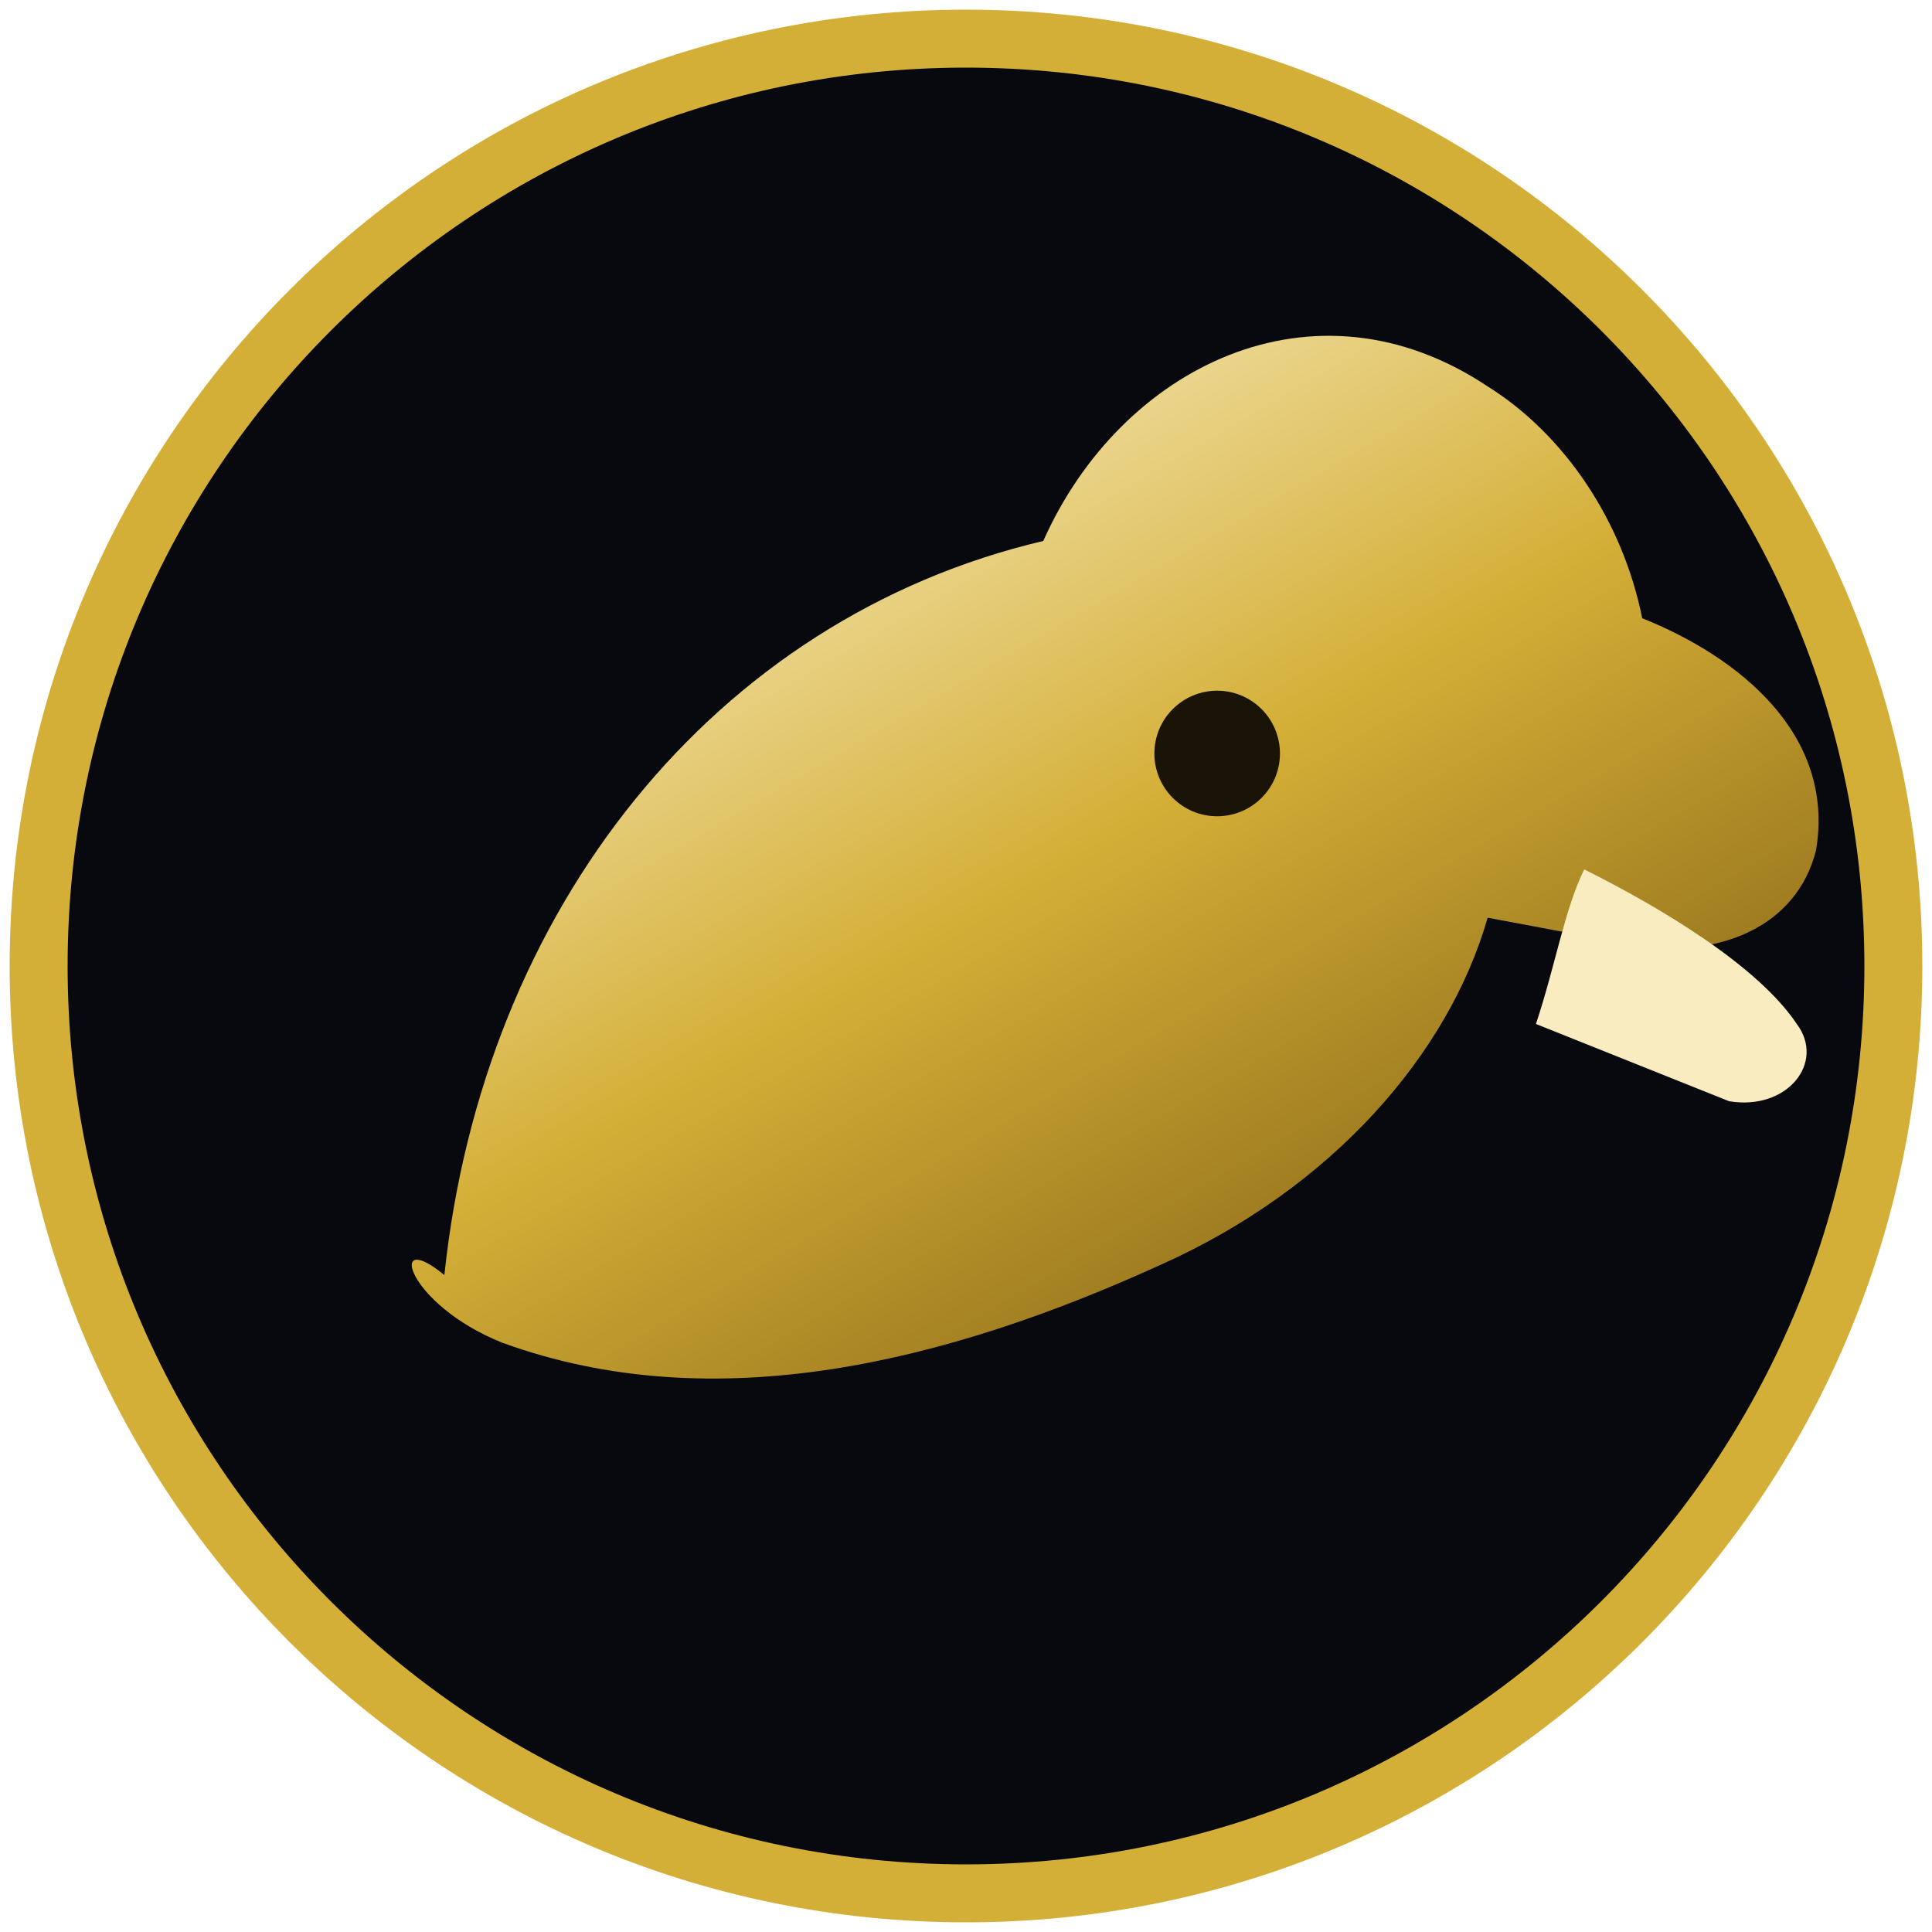
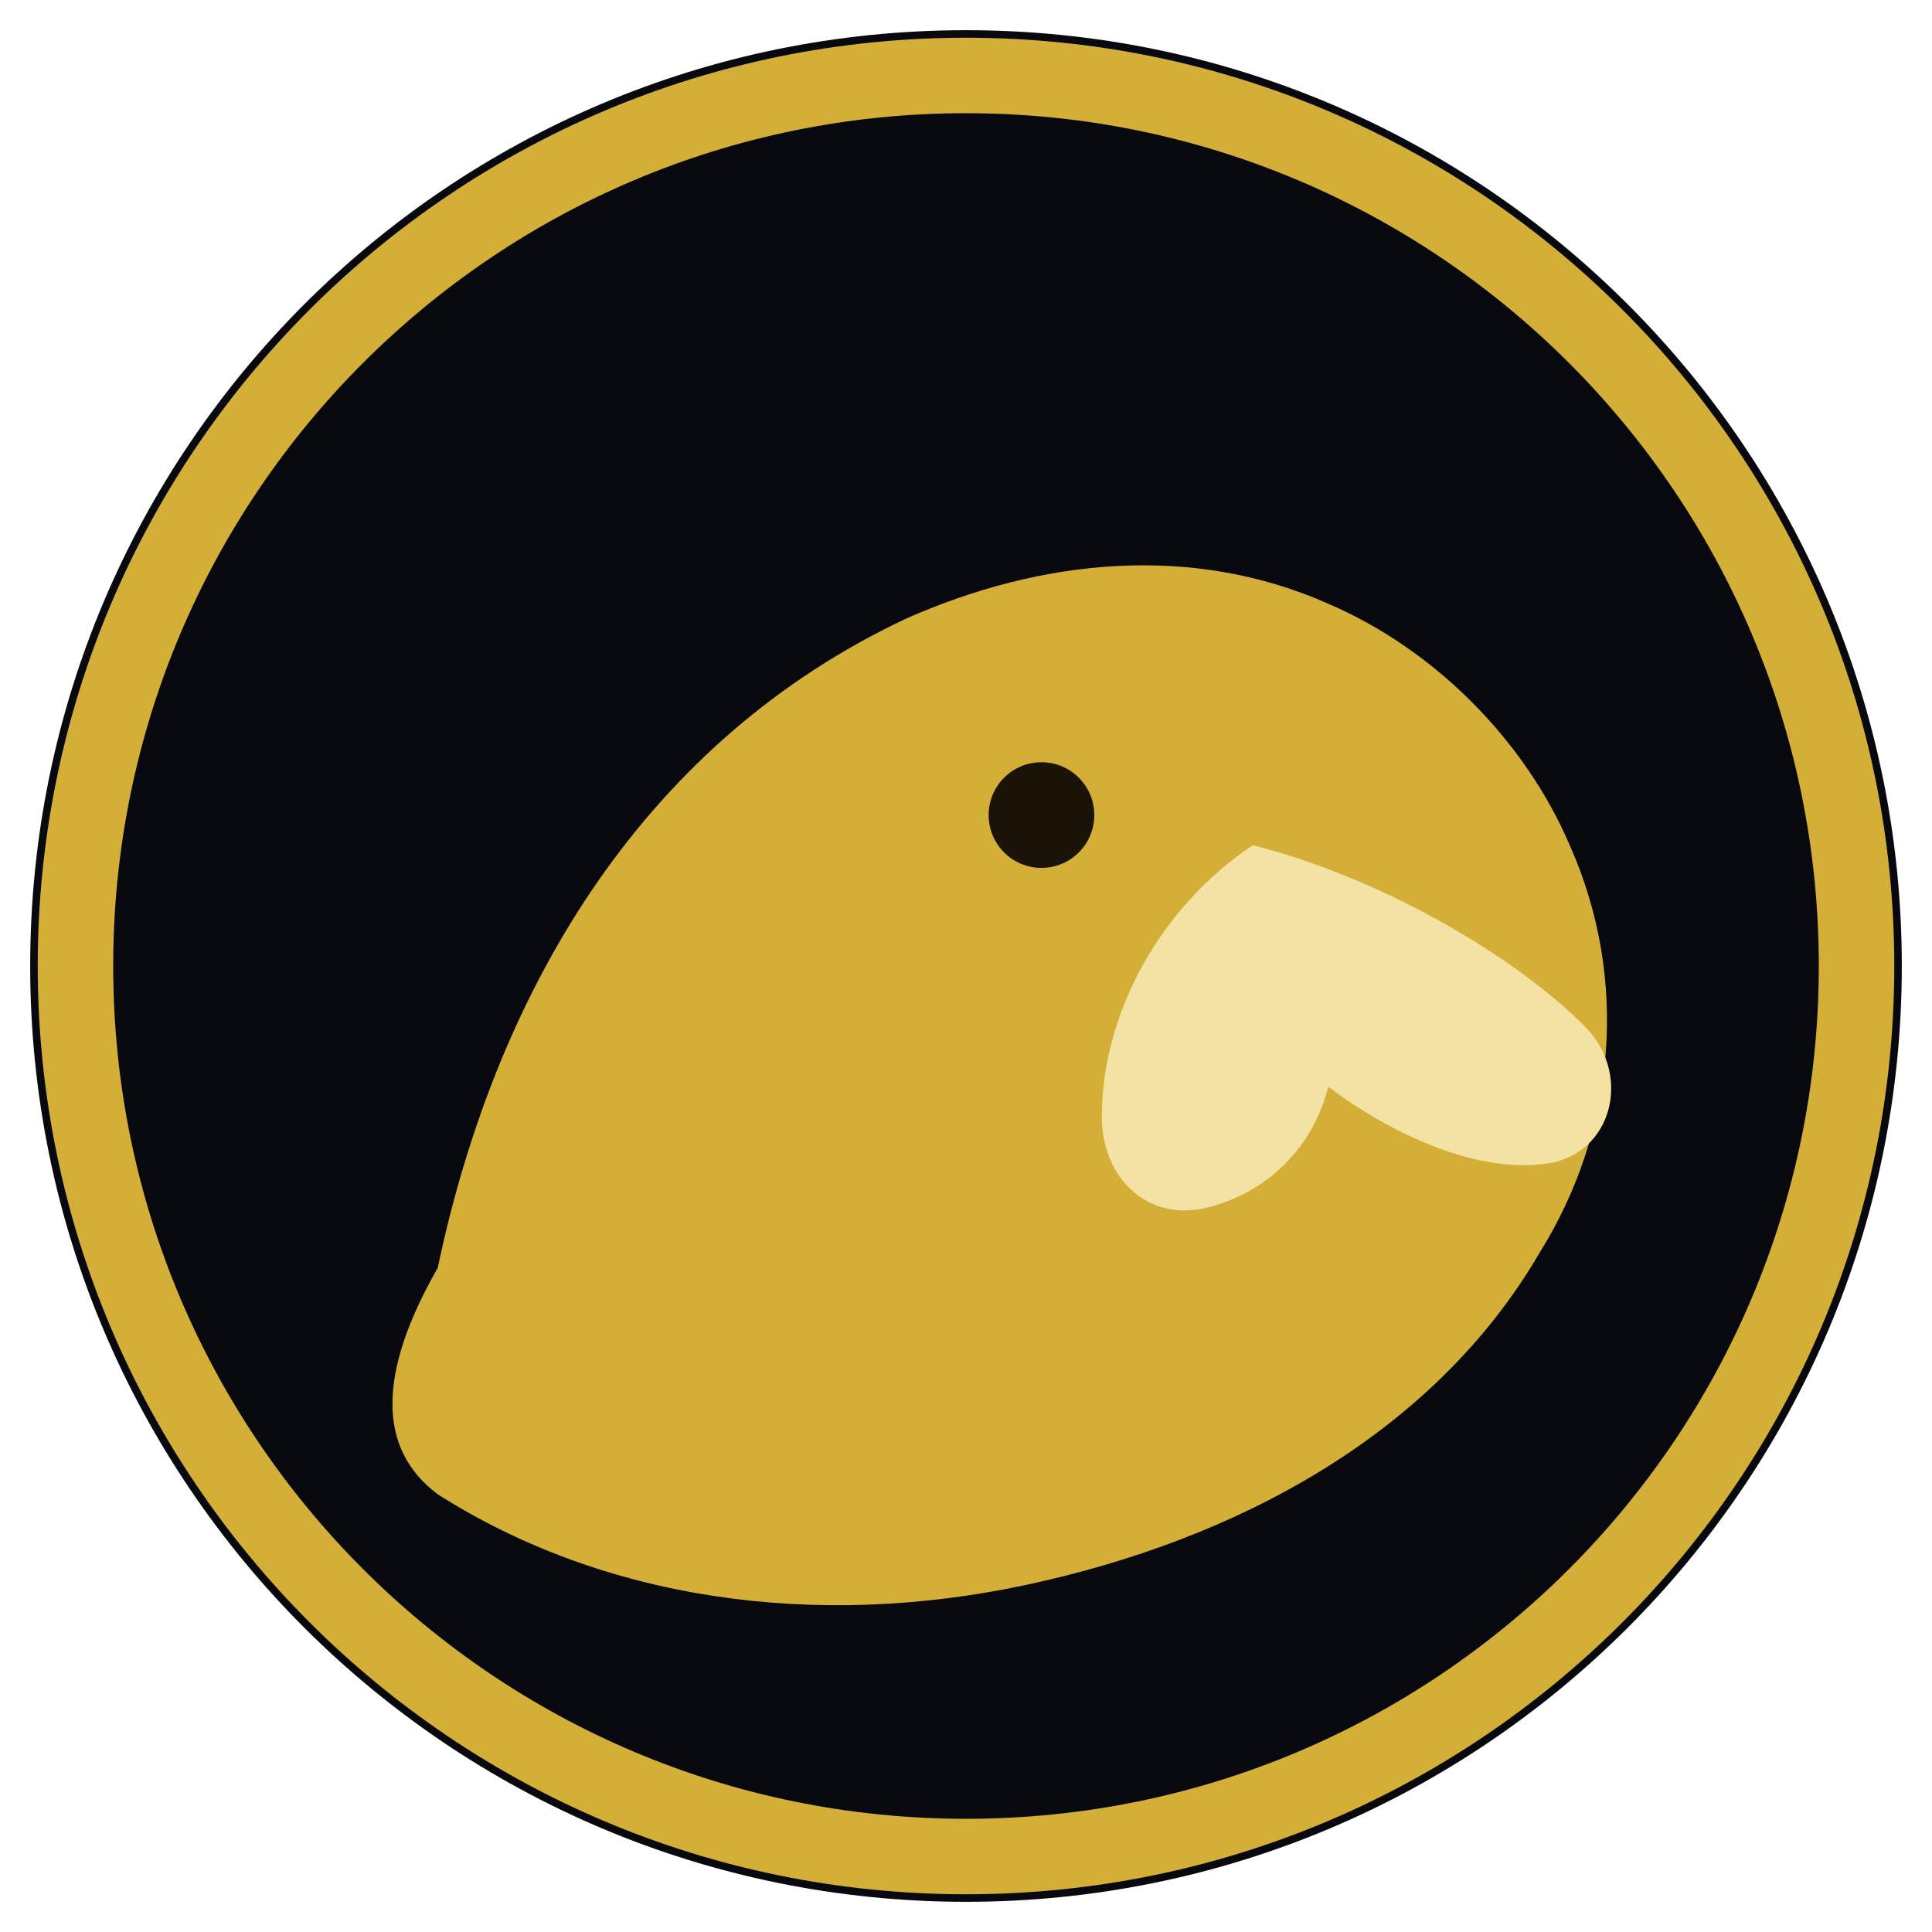
- <svg xmlns="http://www.w3.org/2000/svg" viewBox="0 0 200 200">
-   <defs>
-     <linearGradient id="g" x1="18%" y1="8%" x2="88%" y2="96%">
-       <stop offset="0%" stop-color="#f8ecc0" />
-       <stop offset="45%" stop-color="#d4af37" />
-       <stop offset="100%" stop-color="#7a5810" />
-     </linearGradient>
-   </defs>
-   <circle cx="100" cy="100" r="97" fill="#07090e" />
-   <circle cx="100" cy="100" r="96" fill="none" stroke="#d4af37" stroke-width="6" />
-   <path fill="url(#g)" d="M46 132c4-38 28-68 62-76 8-18 28-28 46-16 8 5 14 14 16 24 10 4 20 12 18 24-2 8-10 11-18 10l-16-3c-4 14-16 28-34 36-22 10-46 16-68 8-10-4-12-12-6-7z" />
-   <path fill="#f8ecc0" d="M164 90c8 4 18 10 22 16 3 4-1 9-7 8l-20-8c2-6 3-12 5-16z" />
-   <circle cx="126" cy="78" r="6.5" fill="#1a1408" />
+ <svg xmlns="http://www.w3.org/2000/svg" viewBox="0 0 256 256">
+   <circle cx="128" cy="128" r="124" fill="#07090e" />
+   <circle cx="128" cy="128" r="118" fill="none" stroke="#d4af37" stroke-width="10" />
+   <path fill="#d4af37" d="M58 168c8-38 28-70 62-86 18-8 38-10 56-2 14 6 26 18 32 32 8 18 6 38-4 54-14 24-40 38-68 44-28 6-56 2-78-12-8-6-8-16 0-30z" />
+   <path fill="#f3e2a4" d="M166 112c16 4 34 14 44 24 6 6 4 16-4 18-10 2-22-4-30-10-2 8-8 14-16 16-8 2-14-4-14-12 0-14 8-28 20-36z" />
+   <circle cx="138" cy="108" r="7" fill="#1a1408" />
</svg>
